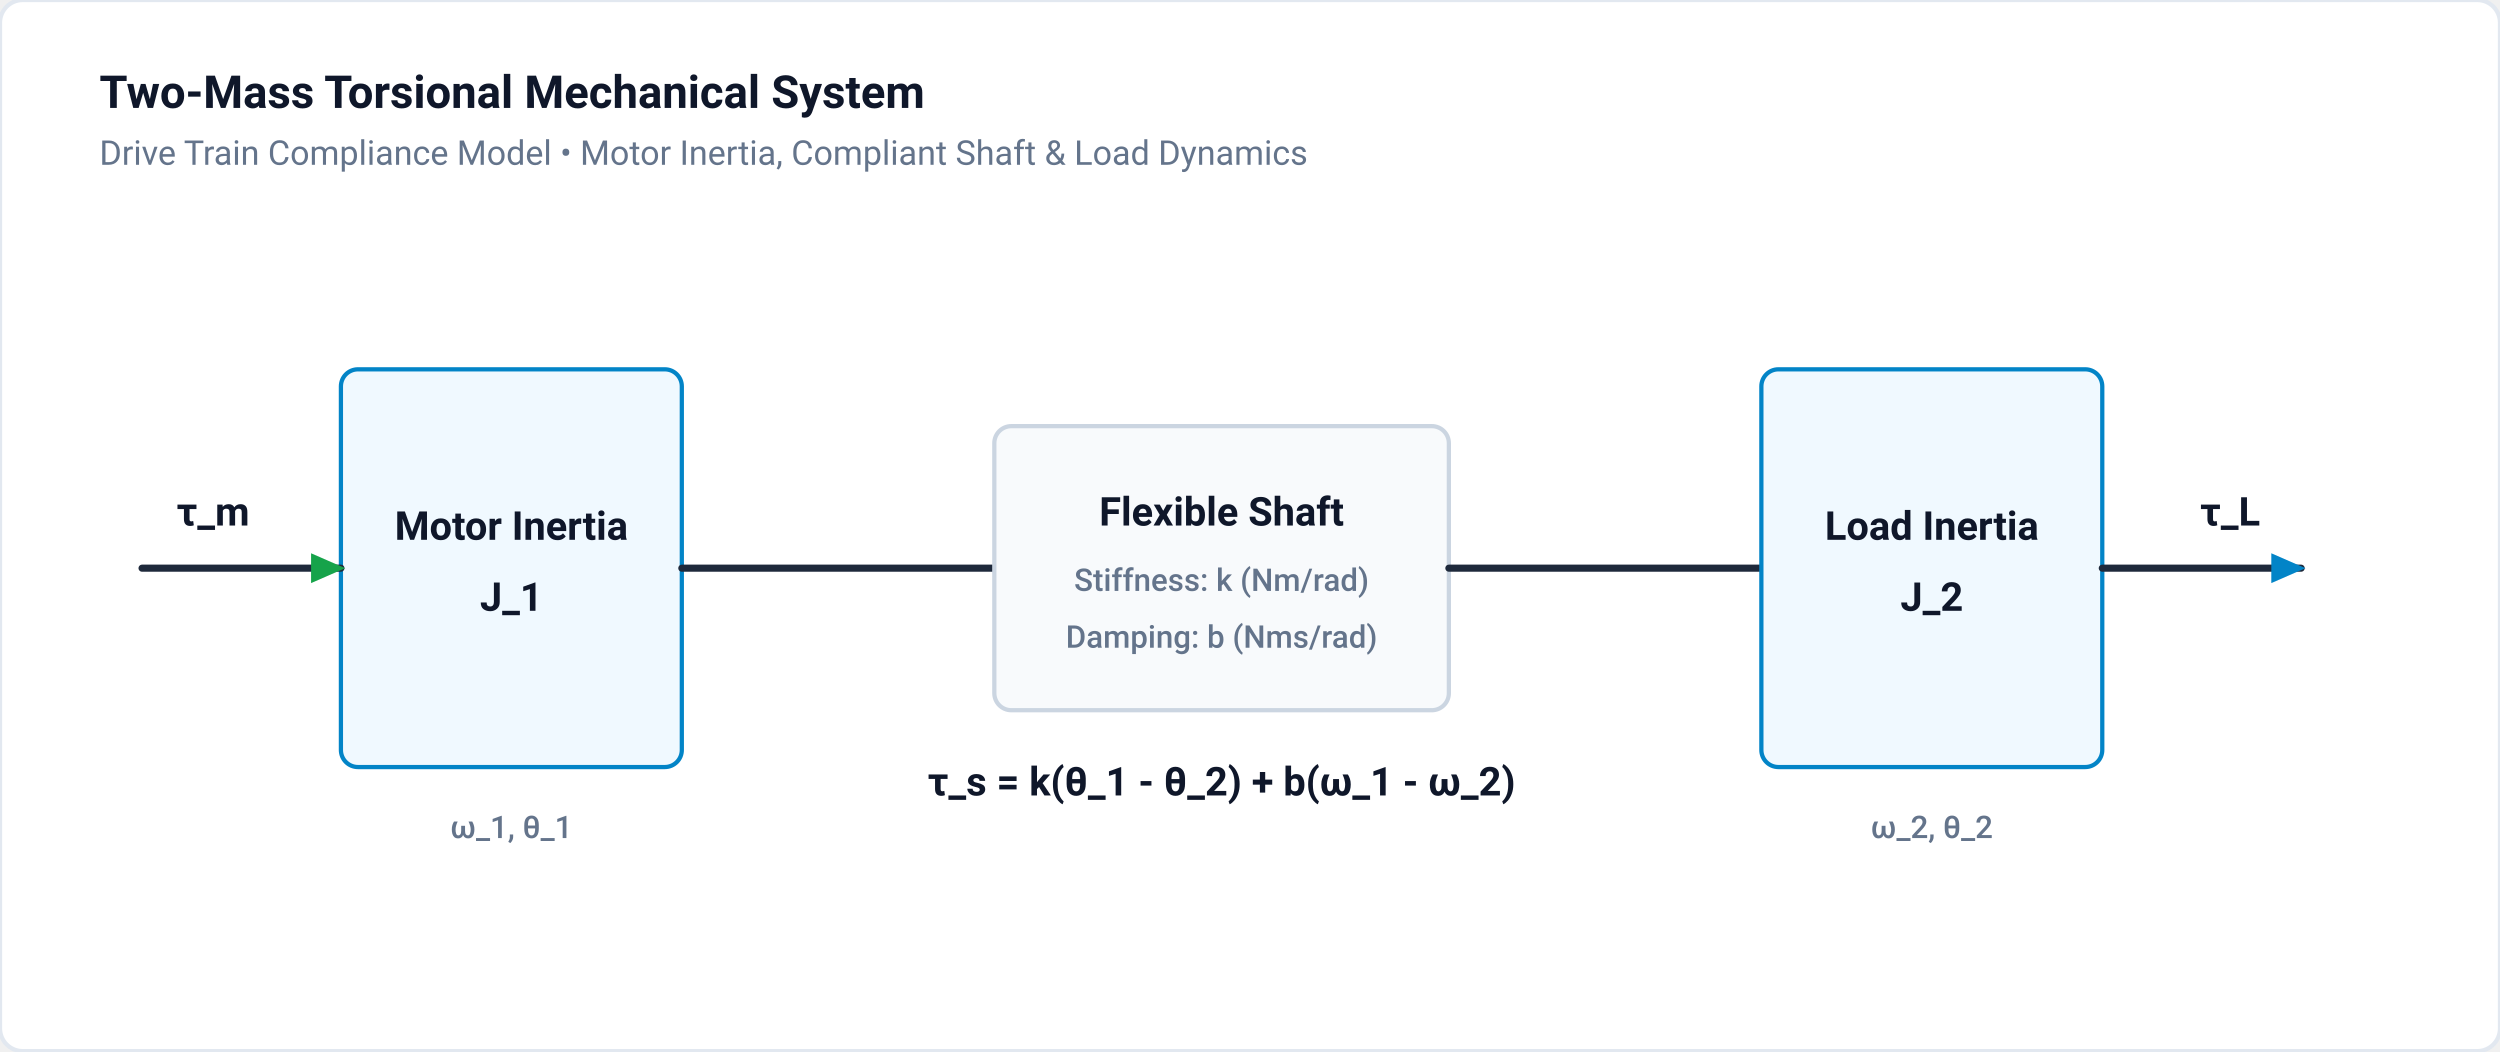
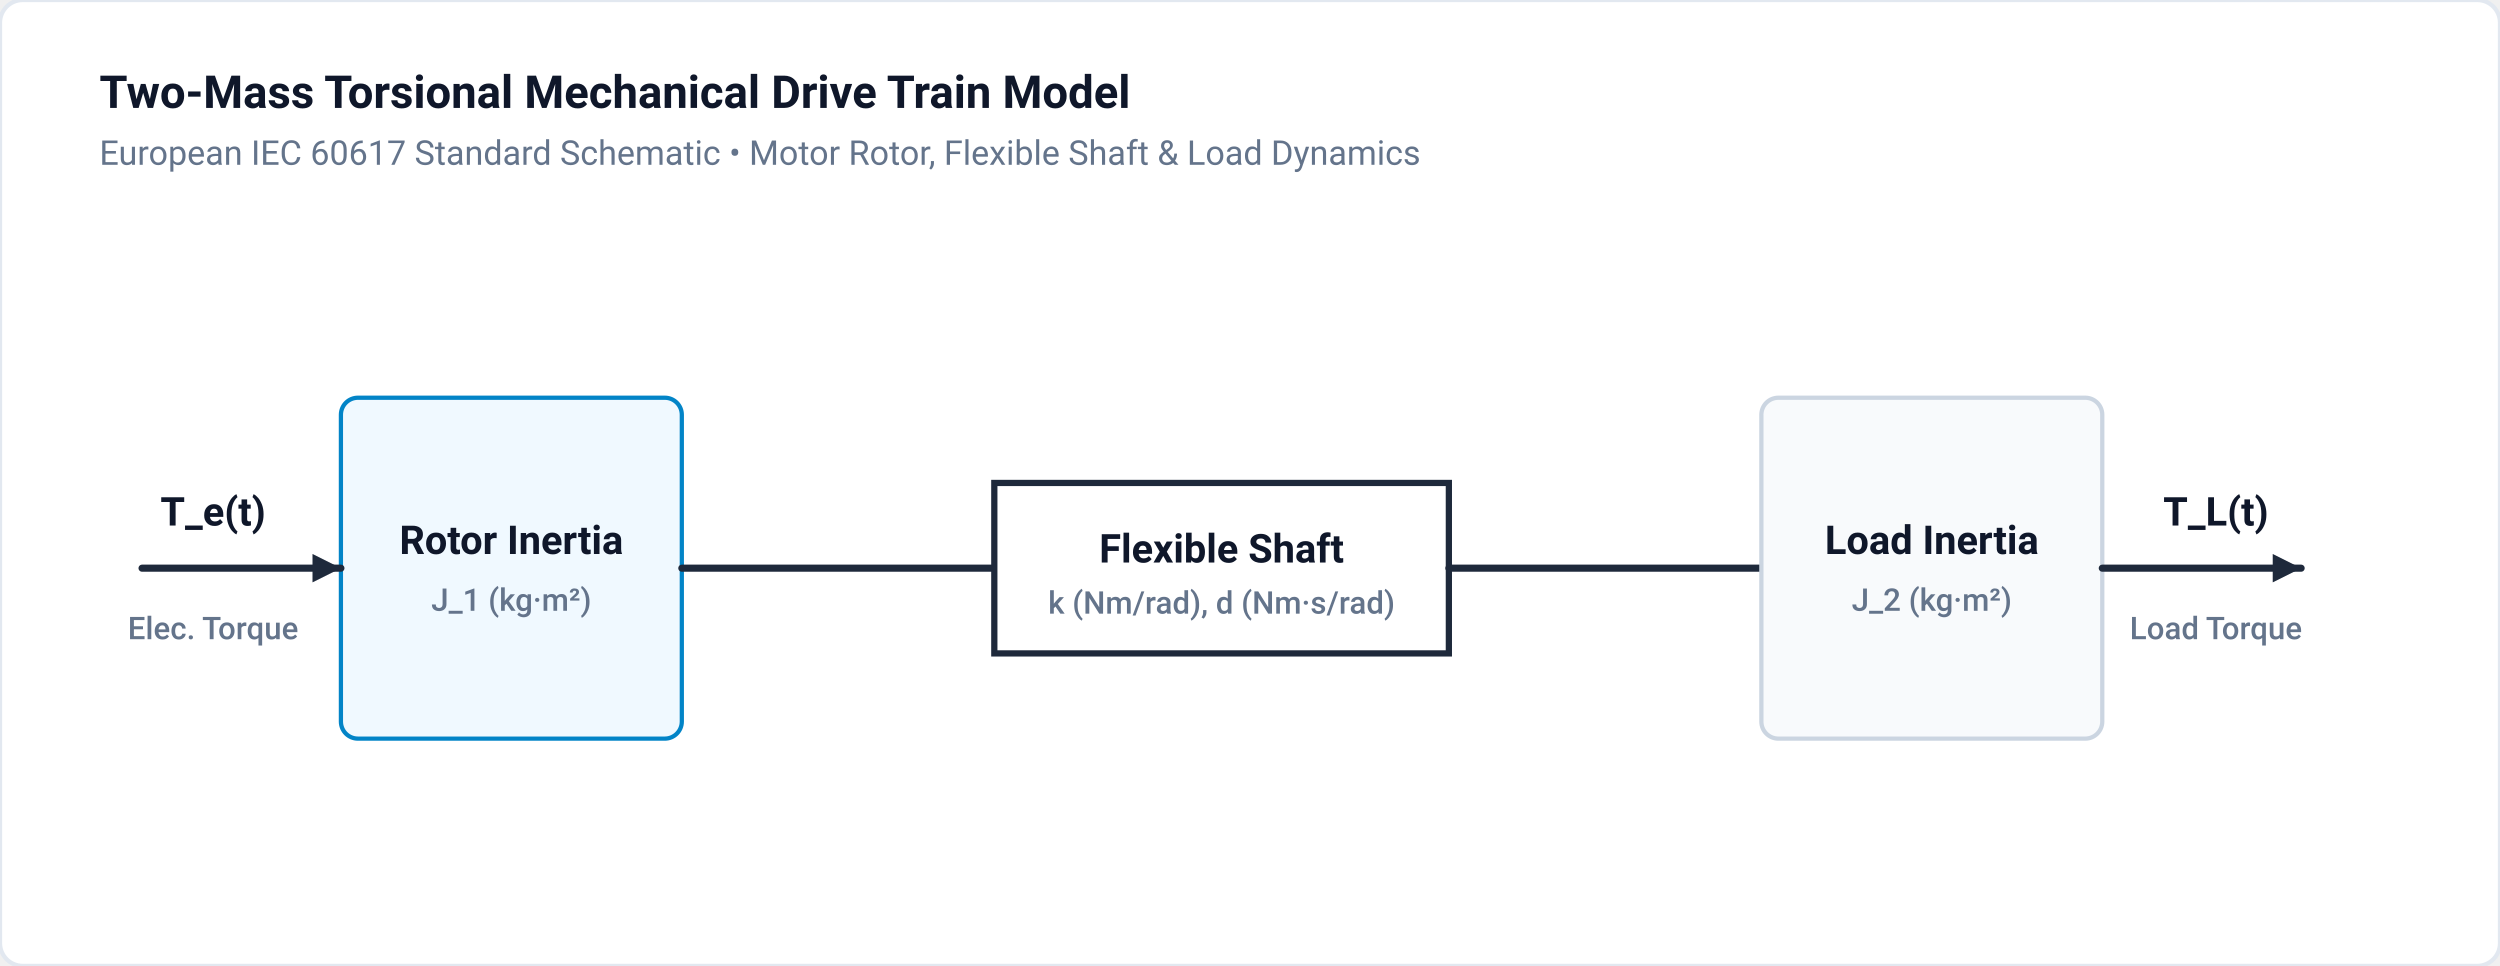
- <svg xmlns="http://www.w3.org/2000/svg" viewBox="0 0 880 370" width="100%" height="100%">
+ <svg xmlns="http://www.w3.org/2000/svg" viewBox="0 0 880 340" width="100%" height="100%">
  <defs>
    <style>
      .wire { stroke: #1e293b; stroke-width: 2.5; stroke-linecap: round; stroke-linejoin: round; fill: none; }
      .wire-thin { stroke: #64748b; stroke-width: 1.5; stroke-linecap: round; stroke-linejoin: round; fill: none; }
      .wire-dashed { stroke: #0284c7; stroke-width: 2; stroke-dasharray: 5,4; fill: none; }
      .wire-gnd { stroke: #1e293b; stroke-width: 2.5; stroke-linecap: round; }
      .junction { fill: #1e293b; }
      .label { font-family: -apple-system, BlinkMacSystemFont, "Segoe UI", Roboto, "Helvetica Neue", Arial, sans-serif; font-size: 14px; fill: #0f172a; font-weight: 600; text-anchor: middle; }
      .label-start { font-family: -apple-system, BlinkMacSystemFont, "Segoe UI", Roboto, "Helvetica Neue", Arial, sans-serif; font-size: 14px; fill: #0f172a; font-weight: 600; text-anchor: start; }
      .label-end { font-family: -apple-system, BlinkMacSystemFont, "Segoe UI", Roboto, "Helvetica Neue", Arial, sans-serif; font-size: 14px; fill: #0f172a; font-weight: 600; text-anchor: end; }
      .sublabel { font-family: -apple-system, BlinkMacSystemFont, "Segoe UI", Roboto, "Helvetica Neue", Arial, sans-serif; font-size: 11px; fill: #64748b; font-weight: 500; text-anchor: middle; }
      .sublabel-start { font-family: -apple-system, BlinkMacSystemFont, "Segoe UI", Roboto, "Helvetica Neue", Arial, sans-serif; font-size: 11px; fill: #64748b; font-weight: 500; text-anchor: start; }
      .title { font-family: -apple-system, BlinkMacSystemFont, "Segoe UI", Roboto, "Helvetica Neue", Arial, sans-serif; font-size: 16px; fill: #0f172a; font-weight: 700; }
      .subtitle { font-family: -apple-system, BlinkMacSystemFont, "Segoe UI", Roboto, "Helvetica Neue", Arial, sans-serif; font-size: 12px; fill: #64748b; font-weight: 400; }
      .comp-body { fill: #ffffff; stroke: #1e293b; stroke-width: 2.2; }
      .comp-diode { fill: #0284c7; stroke: #0284c7; stroke-width: 2; }
      .comp-sw { stroke: #0284c7; stroke-width: 2.5; stroke-linecap: round; fill: none; }
      .arrow { fill: #0284c7; stroke: none; }
      .measure-arrow { stroke: #0284c7; stroke-width: 1.75; fill: none; }
      .tag-pos { fill: #dc2626; font-family: sans-serif; font-size: 16px; font-weight: bold; text-anchor: middle; }
      .tag-neg { fill: #2563eb; font-family: sans-serif; font-size: 18px; font-weight: bold; text-anchor: middle; }
      .card { fill: #ffffff; stroke: #e2e8f0; stroke-width: 1.5; rx: 8px; }
      .block { fill: #f8fafc; stroke: #cbd5e1; stroke-width: 1.5; rx: 6px; }
      .block-accent { fill: #f0f9ff; stroke: #0284c7; stroke-width: 1.5; rx: 6px; }
    </style>
    <marker id="arr-blue" viewBox="0 0 10 10" refX="7" refY="5" markerWidth="6" markerHeight="6" orient="auto-start-reverse">
      <path d="M 0 1.5 L 8 5 L 0 8.5 z" fill="#0284c7" />
    </marker>
    <marker id="arr-green" viewBox="0 0 10 10" refX="7" refY="5" markerWidth="6" markerHeight="6" orient="auto-start-reverse">
      <path d="M 0 1.5 L 8 5 L 0 8.5 z" fill="#16a34a" />
    </marker>
  </defs>
  <rect width="100%" height="100%" class="card" />
-   <text x="35" y="38" class="title">Two-Mass Torsional Mechanical System</text>
-   <text x="35" y="58" class="subtitle">Drive Train Compliance Model • Motor Inertia, Compliant Shaft &amp; Load Dynamics</text>
-   <rect x="120" y="130" width="120" height="140" class="block-accent" />
-   <text x="180" y="190" class="label" fill="#0284c7">Motor Inertia</text>
-   <text x="180" y="215" class="label" fill="#0284c7">J_1</text>
-   <line x1="50" y1="200" x2="120" y2="200" class="wire" stroke="#16a34a" stroke-width="3" marker-end="url(#arr-green)" />
-   <text x="75" y="185" class="label" fill="#16a34a">τ_m</text>
-   <text x="180" y="295" class="sublabel">ω_1, θ_1</text>
-   <line x1="240" y1="200" x2="350" y2="200" class="wire" stroke-width="4" />
-   <rect x="350" y="150" width="160" height="100" class="block" />
-   <text x="430" y="185" class="label">Flexible Shaft</text>
-   <text x="430" y="208" class="sublabel">Stiffness: k (Nm/rad)</text>
-   <text x="430" y="228" class="sublabel">Damping: b (Nms/rad)</text>
-   <line x1="510" y1="200" x2="620" y2="200" class="wire" stroke-width="4" />
-   <text x="430" y="280" class="label" fill="#0284c7">τ_s = k(θ_1 - θ_2) + b(ω_1 - ω_2)</text>
-   <rect x="620" y="130" width="120" height="140" class="block-accent" />
-   <text x="680" y="190" class="label" fill="#0284c7">Load Inertia</text>
-   <text x="680" y="215" class="label" fill="#0284c7">J_2</text>
-   <line x1="740" y1="200" x2="810" y2="200" class="wire" stroke="#dc2626" stroke-width="3" marker-end="url(#arr-blue)" />
-   <text x="785" y="185" class="label" fill="#dc2626">τ_L</text>
-   <text x="680" y="295" class="sublabel">ω_2, θ_2</text>
+   <text x="35" y="38" class="title">Two-Mass Torsional Mechanical Drive Train Model</text>
+   <text x="35" y="58" class="subtitle">European IEC 60617 Standard Schematic • Motor Rotor, Flexible Shaft &amp; Load Dynamics</text>
+   <rect x="120" y="140" width="120" height="120" class="block-accent" />
+   <text x="180" y="195" class="label" fill="#0284c7">Rotor Inertia</text>
+   <text x="180" y="215" class="sublabel">J_1 (kg·m²)</text>
+   <line x1="50" y1="200" x2="120" y2="200" class="wire" />
+   <polygon points="120,200 110,195 110,205" fill="#1e293b" />
+   <text x="75" y="185" class="label" fill="#dc2626">T_e(t)</text>
+   <text x="75" y="225" class="sublabel">Elec. Torque</text>
+   <line x1="240" y1="200" x2="350" y2="200" class="wire" />
+   <rect x="350" y="170" width="160" height="60" class="comp-body" />
+   <text x="430" y="198" class="label">Flexible Shaft</text>
+   <text x="430" y="216" class="sublabel">k (Nm/rad), d (Nm·s/rad)</text>
+   <line x1="510" y1="200" x2="620" y2="200" class="wire" />
+   <rect x="620" y="140" width="120" height="120" class="block" />
+   <text x="680" y="195" class="label">Load Inertia</text>
+   <text x="680" y="215" class="sublabel">J_2 (kg·m²)</text>
+   <line x1="740" y1="200" x2="810" y2="200" class="wire" />
+   <polygon points="810,200 800,195 800,205" fill="#1e293b" />
+   <text x="780" y="185" class="label" fill="#2563eb">T_L(t)</text>
+   <text x="780" y="225" class="sublabel">Load Torque</text>
</svg>
